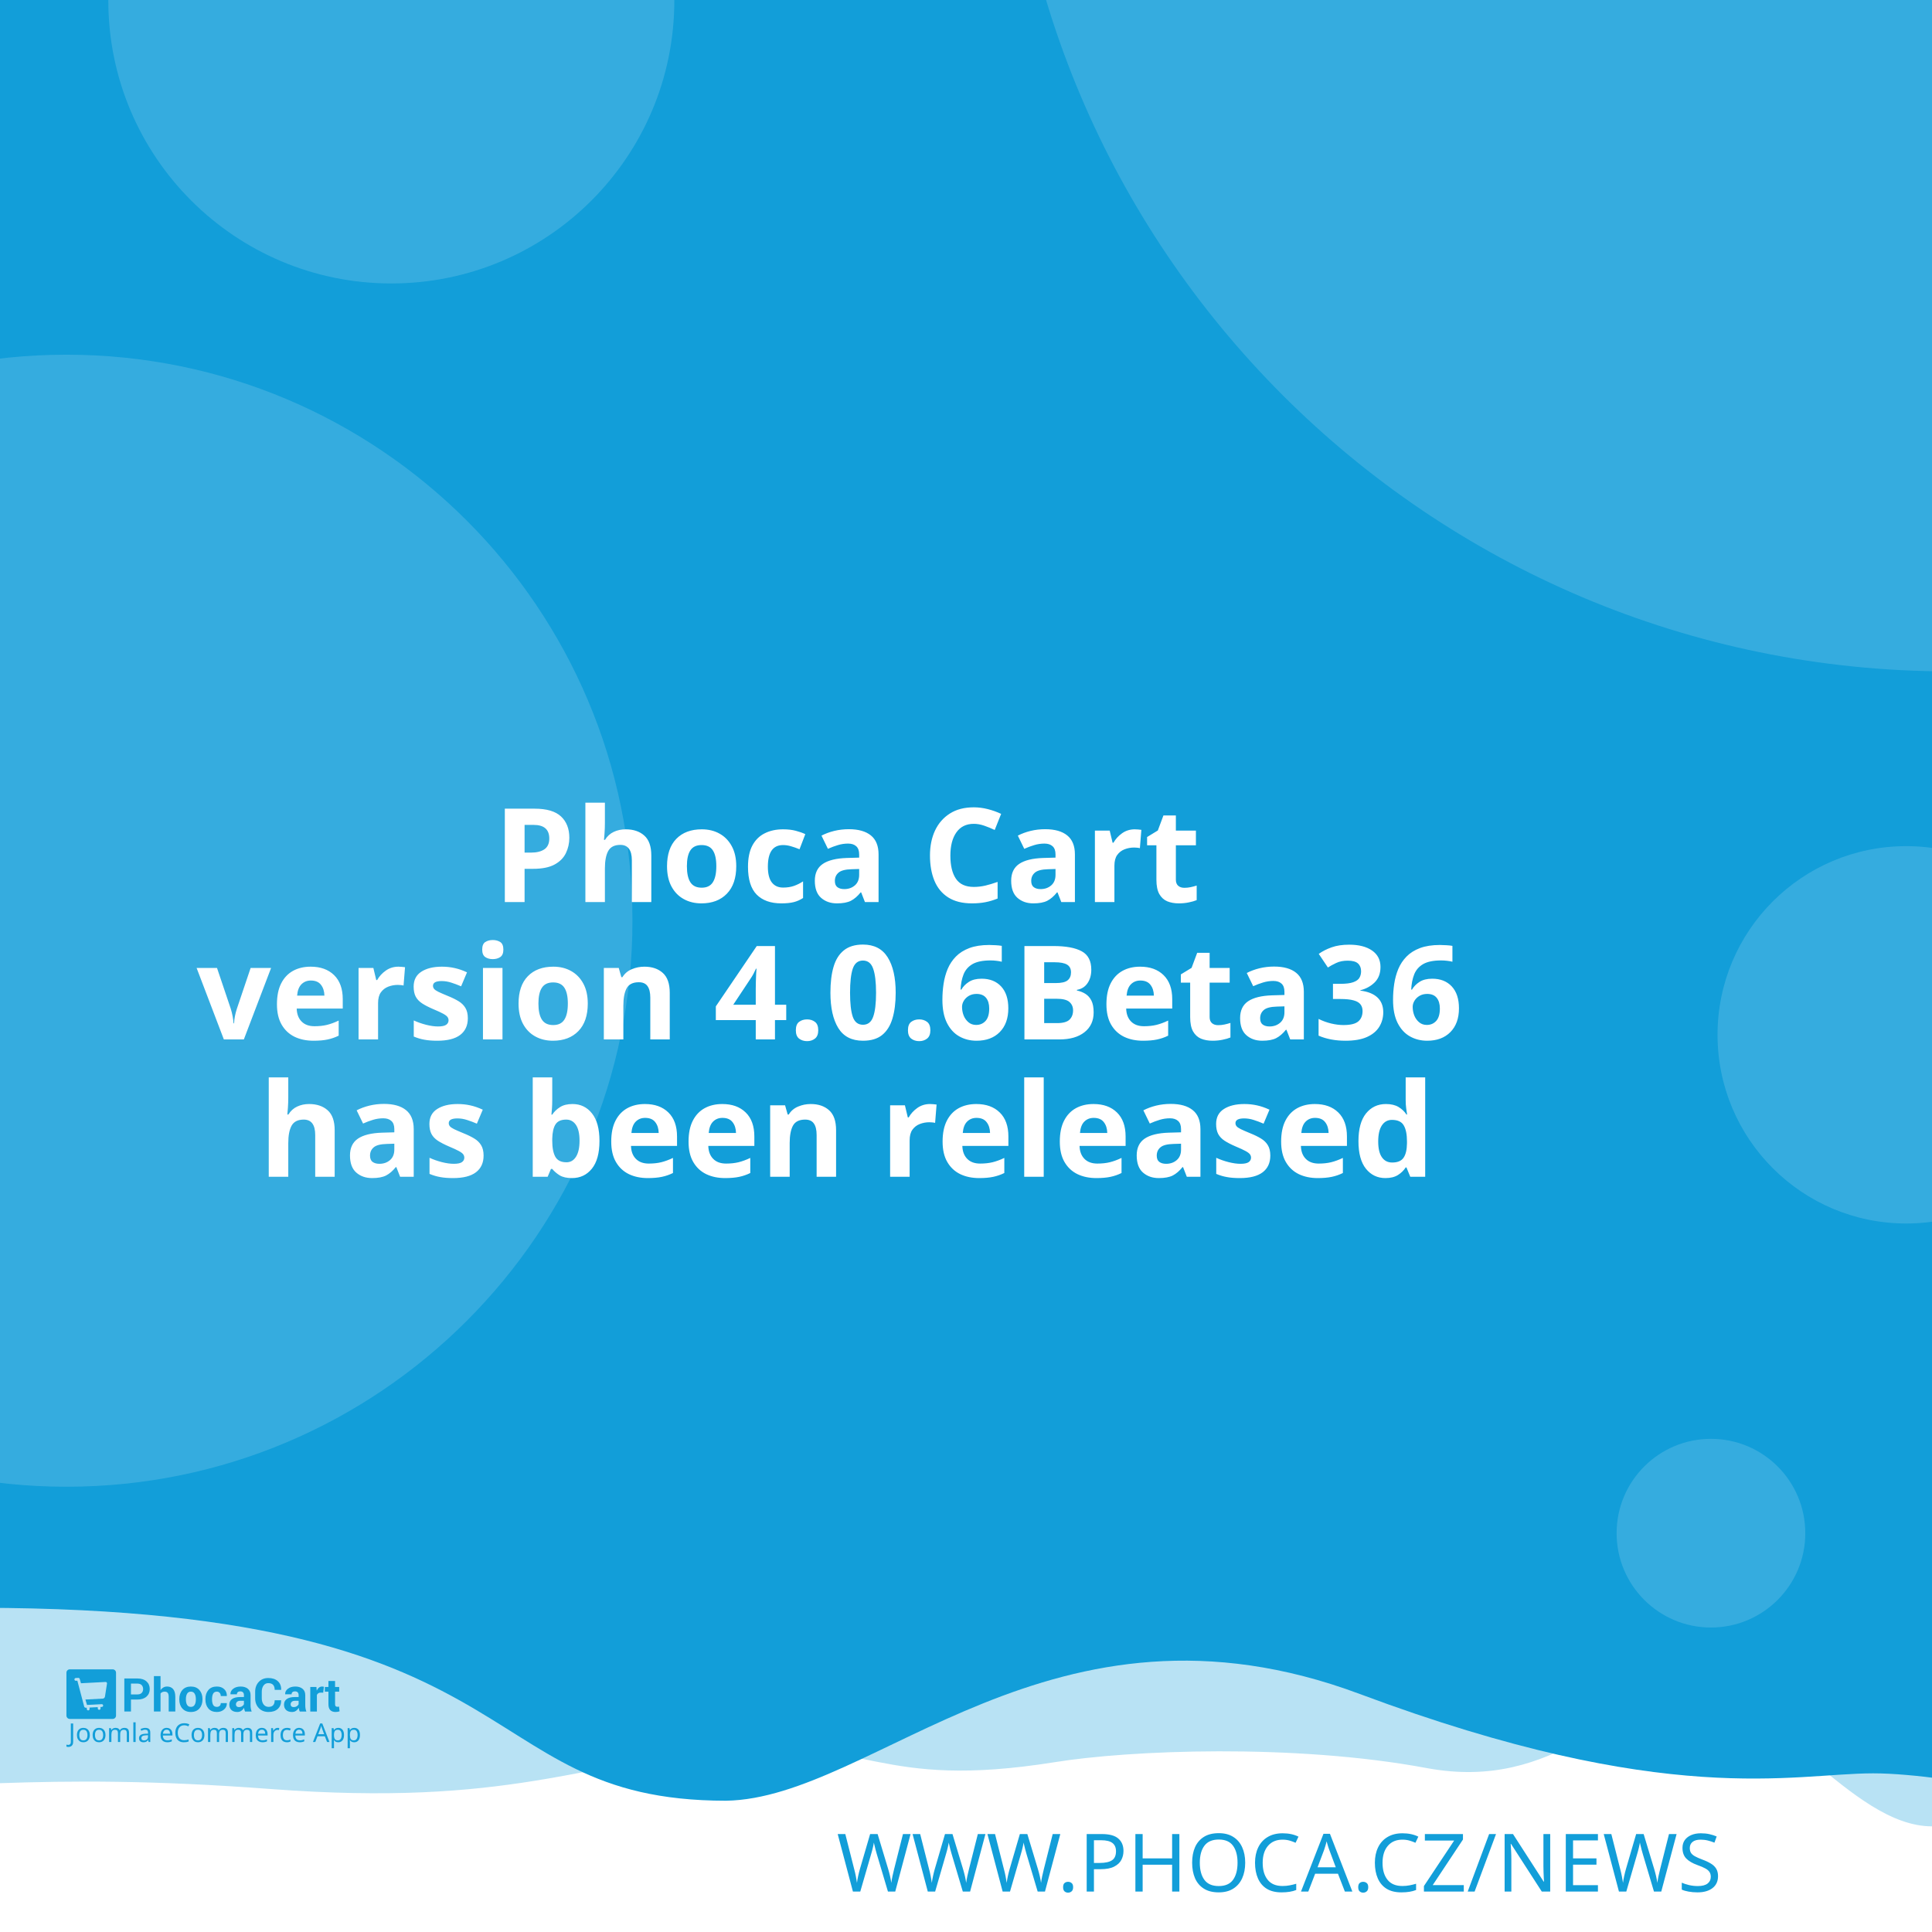
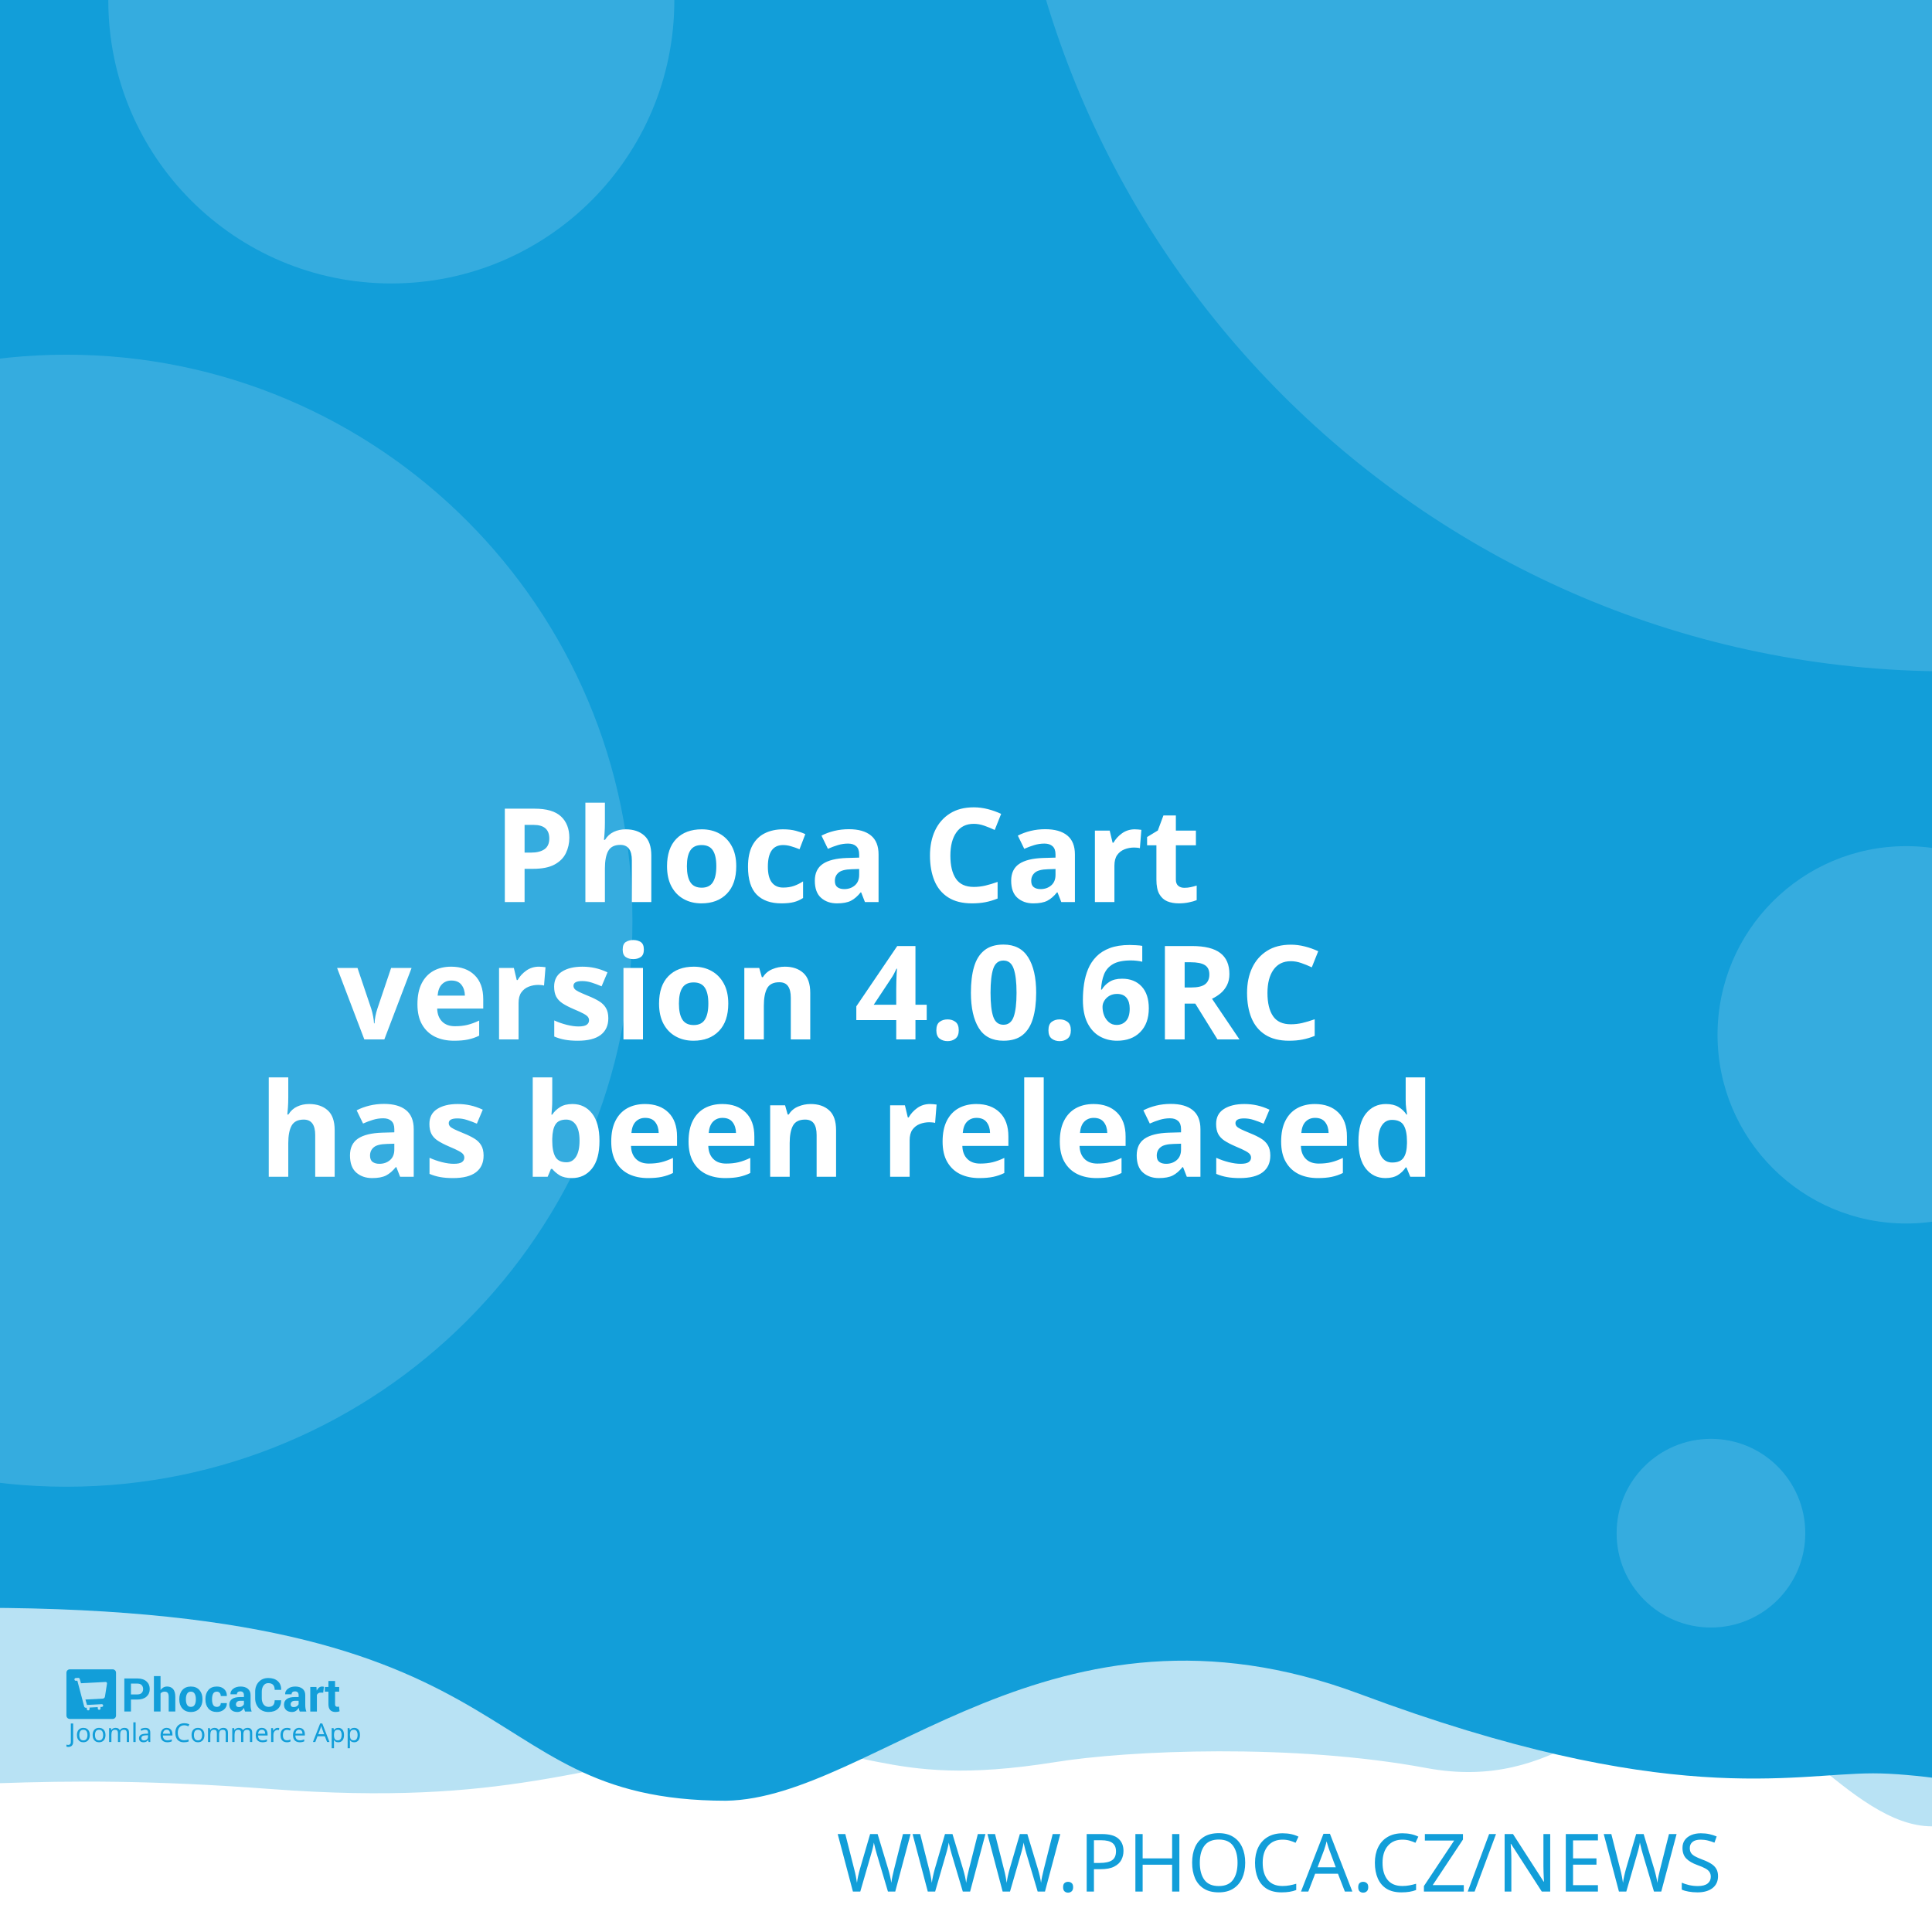
<svg xmlns="http://www.w3.org/2000/svg" width="512" height="512" viewBox="0 0 512 512" version="1.1" id="svg5">
  <defs id="defs2" />
  <g id="layer1">
    <path d="m -288.549,96.962 a 6.384,6.384 0 0 0 -6.384,6.384 v 81.087 a 6.384,6.384 0 0 0 6.384,6.384 h 81.083 a 6.384,6.384 0 0 0 6.384,-6.384 v -81.087 a 6.384,6.384 0 0 0 -6.384,-6.384 z m 16.084,16.188 c 0.591,-0.033 1.134,0.125 1.642,0.482 0.508,0.359 0.842,0.809 1.006,1.355 l 2.415,8.308 46.517,-2.44 c 0.829,-0.043 1.521,0.245 2.074,0.86 0.55,0.606 0.769,1.334 0.636,2.174 l -3.898,24.937 c -0.138,0.736 -0.57,1.497 -1.288,2.273 -0.719,0.787 -1.656,1.211 -2.797,1.272 l -32.861,1.721 3.038,10.253 27.775,-1.455 c 0.726,-0.04 1.351,0.178 1.887,0.648 0.523,0.483 0.803,1.086 0.844,1.812 0.038,0.726 -0.178,1.352 -0.648,1.887 -0.483,0.525 -1.086,0.806 -1.812,0.844 l -2.597,0.137 0.137,2.593 c 0.038,0.729 -0.178,1.356 -0.661,1.879 -0.472,0.535 -1.071,0.819 -1.8,0.856 -0.726,0.038 -1.353,-0.178 -1.879,-0.661 -0.535,-0.472 -0.814,-1.073 -0.852,-1.8 l -0.137,-2.593 -15.573,0.81 0.133,2.597 c 0.038,0.729 -0.176,1.356 -0.648,1.879 -0.483,0.535 -1.086,0.818 -1.812,0.856 -0.726,0.04 -1.352,-0.178 -1.887,-0.661 -0.525,-0.472 -0.806,-1.073 -0.844,-1.8 l -0.137,-2.597 -1.608,0.083 c -0.623,0.033 -1.193,-0.112 -1.721,-0.428 -0.515,-0.317 -0.883,-0.632 -1.11,-0.931 l -0.287,-0.507 -13.05,-49.343 -2.805,0.146 c -0.696,0.038 -1.312,-0.181 -1.858,-0.661 -0.545,-0.472 -0.835,-1.069 -0.873,-1.795 -0.038,-0.729 0.186,-1.353 0.682,-1.879 0.493,-0.535 1.083,-0.818 1.779,-0.856 z" style="fill:#ffffff;stroke-width:1;paint-order:stroke fill markers" id="path400" />
    <rect style="opacity:1;fill:#ffffff;stroke-width:5;stroke-linejoin:round;paint-order:stroke fill markers" id="rect723" width="512" height="512" x="0" y="0" />
    <path id="rect4460" style="opacity:0.3;fill:#129ed9;fill-opacity:1;stroke-width:5;stroke-linejoin:round;paint-order:stroke fill markers" d="M -256,4 H 768 v 480 c 0,0 -42.667,-10 -64,-10 -21.333,0 -42.408,10 -64,10 -21.592,0 -42.667,-10 -64,-10 -21.333,0 -42.408,10 -64,10 -21.592,0 -41.887,-34.701 -63.221,-34.701 -21.333,0 -35.645,25.795 -70.761,19.246 -35.116,-6.549 -78.862,-4.741 -98.515,-1.547 -47.289,7.533 -49.247,-6.724 -87.369,-3.311 -38.122,3.413 -56.921,15.193 -120.307,10.429 -63.387,-4.764 -84.091,0.698 -135.827,-0.116 -21.333,0 -42.408,10 -64,10 -21.592,0 -42.667,-10 -64,-10 -21.333,0 -64,10 -64,10 z" />
    <path id="rect4460-5" style="fill:#129ed9;fill-opacity:1;stroke-width:5;stroke-linejoin:round;paint-order:stroke fill markers" d="M -316,4.9999998e-7 H 708 V 480 c 0,0 -42.667,-10 -64,-10 -21.333,0 -42.408,10 -64,10 -21.592,0 -62.256,-10.048 -83.59,-10.048 -21.333,0 -54.449,9.448 -136.059,-21.03 -81.61,-30.478 -128.583,27.669 -167.971,28.291 -70.795,-0.042 -47.303,-54.288 -212.561,-50.983 C -185.439,429.534 -38.408,480 -60,480 c -21.592,0 -42.667,-10 -64,-10 -21.333,0 -42.408,10 -64,10 -21.592,0 -42.667,-10 -64,-10 -21.333,0 -64,10 -64,10 z" />
    <text xml:space="preserve" style="font-style:normal;font-weight:normal;font-size:21.333px;line-height:1.25;font-family:sans-serif;fill:#129ed9;fill-opacity:1;stroke:none" x="484.042" y="501.277" id="text2910-3-7">
      <tspan id="tspan2908-6-5" x="484.042" y="501.277" style="font-style:normal;font-variant:normal;font-weight:300;font-stretch:normal;font-size:21.333px;font-family:Montserrat;-inkscape-font-specification:'Montserrat Light';text-align:end;text-anchor:end;fill:#129ed9;fill-opacity:1">WWW.PHOCA.CZ/NEWS</tspan>
    </text>
    <text xml:space="preserve" style="font-style:normal;font-variant:normal;font-weight:600;font-stretch:normal;font-size:34.667px;line-height:1.05;font-family:Rubik;-inkscape-font-specification:'Rubik Semi-Bold';fill:#ffffff;fill-opacity:1;stroke:none" x="256" y="165" id="text11252">
      <tspan x="256" y="165" id="tspan403" style="text-align:center;text-anchor:middle" />
      <tspan x="256" y="202.659" style="font-size:34.667px;text-align:center;text-anchor:middle" id="tspan442" />
      <tspan x="256" y="239.059" style="font-size:34.667px;text-align:center;text-anchor:middle" id="tspan444">Phoca Cart</tspan>
-       <tspan x="256" y="275.459" id="tspan1992" style="font-size:34.667px;text-align:center;text-anchor:middle">version 4.0.6Beta36
+       <tspan x="256" y="275.459" id="tspan1992" style="font-size:34.667px;text-align:center;text-anchor:middle">version 4.0.6RC
</tspan>
      <tspan x="256" y="311.859" id="tspan2906" style="font-size:34.667px;text-align:center;text-anchor:middle">has been released</tspan>
      <tspan x="256" y="348.259" id="tspan1994" style="font-size:34.667px" />
    </text>
    <circle style="opacity:0.15;fill:#ffffff;fill-opacity:1;stroke-width:5;stroke-linejoin:round;paint-order:stroke fill markers" id="path8376" cx="516.67" cy="-72.081" r="250" />
    <circle style="opacity:0.15;fill:#ffffff;fill-opacity:1;stroke-width:5;stroke-linejoin:round;paint-order:stroke fill markers" id="path8376-9" cx="17.604" cy="244" r="150" />
    <circle style="opacity:0.15;fill:#ffffff;fill-opacity:1;stroke-width:5;stroke-linejoin:round;paint-order:stroke fill markers" id="path8376-6" cx="103.704" cy="0.117" r="75" />
    <circle style="opacity:0.15;fill:#ffffff;fill-opacity:1;stroke-width:5;stroke-linejoin:round;paint-order:stroke fill markers" id="path8376-6-2" cx="505.168" cy="274.238" r="50" />
    <g id="g8950" transform="matrix(0.298069,0,0,0.298069,107.3348,335.2596)" style="fill:#129ed9;fill-opacity:1;stroke-width:3.355">
      <g id="g895" transform="translate(-301.0409,359.4151)" style="fill:#129ed9;fill-opacity:1;stroke-width:3.355">
        <g transform="matrix(1.3333,0,0,-1.3333,-75.59,850.15)" fill="#ffffff" image-rendering="optimizeQuality" id="g280" style="clip-rule:evenodd;fill:#129ed9;fill-opacity:1;stroke-width:8.934;shape-rendering:geometricPrecision">
          <path d="m 99.728,617.49 v -7.994 h -4.423 v 22.031 h 8.784 c 2.532,0 4.527,-0.646 5.979,-1.937 1.452,-1.291 2.181,-2.99 2.181,-5.097 0,-2.107 -0.729,-3.801 -2.181,-5.082 -1.452,-1.281 -3.446,-1.921 -5.979,-1.921 z m 0,3.408 h 4.361 c 1.23,0 2.165,0.336 2.801,1.002 0.635,0.671 0.951,1.523 0.951,2.561 0,1.059 -0.315,1.932 -0.946,2.623 -0.63,0.687 -1.566,1.033 -2.806,1.033 H 99.728 Z" id="path262" style="fill:#129ed9;fill-opacity:1;stroke-width:3.355" />
          <path d="m 119.45,623.79 c 0.517,0.749 1.147,1.327 1.891,1.746 0.749,0.418 1.576,0.63 2.485,0.63 1.705,0 3.043,-0.568 4.02,-1.704 0.971,-1.131 1.457,-2.887 1.457,-5.252 v -9.714 h -4.418 v 9.76 c 0,1.276 -0.227,2.174 -0.677,2.706 -0.445,0.532 -1.116,0.795 -2.005,0.795 -0.605,0 -1.137,-0.108 -1.602,-0.325 -0.465,-0.217 -0.847,-0.522 -1.152,-0.919 v -12.017 h -4.418 v 23.611 h 4.418 z" id="path264" style="fill:#129ed9;fill-opacity:1;stroke-width:3.355" />
          <path d="m 131.96,617.83 c 0,2.438 0.682,4.436 2.046,5.996 1.359,1.554 3.25,2.334 5.663,2.334 2.418,0 4.315,-0.774 5.689,-2.329 1.375,-1.549 2.062,-3.553 2.062,-6.001 v -0.32 c 0,-2.458 -0.687,-4.462 -2.051,-6.011 -1.369,-1.544 -3.261,-2.319 -5.674,-2.319 -2.418,0 -4.315,0.775 -5.684,2.319 -1.364,1.549 -2.051,3.553 -2.051,6.011 z m 4.408,-0.31 c 0,-1.487 0.264,-2.68 0.785,-3.584 0.527,-0.899 1.375,-1.348 2.542,-1.348 1.142,0 1.979,0.454 2.506,1.358 0.532,0.904 0.796,2.097 0.796,3.574 v 0.315 c 0,1.446 -0.269,2.629 -0.801,3.542 -0.537,0.914 -1.38,1.374 -2.527,1.374 -1.142,0 -1.979,-0.46 -2.506,-1.379 -0.532,-0.919 -0.796,-2.102 -0.796,-3.537 z" id="path266" style="fill:#129ed9;fill-opacity:1;stroke-width:3.355" />
          <path d="m 157.01,612.59 c 0.79,0 1.421,0.227 1.891,0.682 0.475,0.454 0.713,1.064 0.713,1.828 h 4.015 l 0.041,-0.093 c 0.041,-1.653 -0.579,-3.037 -1.871,-4.152 -1.287,-1.116 -2.883,-1.673 -4.79,-1.673 -2.439,0 -4.325,0.769 -5.648,2.314 -1.318,1.544 -1.979,3.522 -1.979,5.944 v 0.449 c 0,2.412 0.656,4.395 1.974,5.944 1.317,1.554 3.198,2.329 5.638,2.329 2.02,0 3.648,-0.573 4.883,-1.725 1.235,-1.151 1.835,-2.664 1.793,-4.539 l -0.031,-0.088 h -4.026 c 0,0.842 -0.233,1.544 -0.698,2.107 -0.46,0.558 -1.101,0.837 -1.922,0.837 -1.168,0 -1.995,-0.454 -2.475,-1.358 -0.476,-0.904 -0.718,-2.071 -0.718,-3.496 v -0.454 c 0,-1.456 0.243,-2.628 0.718,-3.522 0.48,-0.888 1.312,-1.332 2.491,-1.332" id="path268" style="fill:#129ed9;fill-opacity:1;stroke-width:3.355" />
          <path d="m 175.8,609.49 c -0.165,0.372 -0.305,0.764 -0.419,1.183 -0.119,0.413 -0.202,0.837 -0.248,1.27 -0.455,-0.8 -1.054,-1.456 -1.798,-1.978 -0.739,-0.521 -1.628,-0.785 -2.656,-0.785 -1.715,0 -3.038,0.439 -3.963,1.322 -0.93,0.883 -1.395,2.086 -1.395,3.604 0,1.606 0.62,2.845 1.855,3.729 1.235,0.883 3.038,1.322 5.41,1.322 h 2.47 v 1.301 c 0,0.785 -0.207,1.394 -0.62,1.828 -0.413,0.434 -1.023,0.651 -1.834,0.651 -0.713,0 -1.266,-0.175 -1.653,-0.522 -0.393,-0.346 -0.584,-0.826 -0.584,-1.446 l -4.268,0.016 -0.016,0.093 c -0.072,1.379 0.527,2.572 1.798,3.579 1.271,1.002 2.946,1.503 5.013,1.503 1.958,0 3.545,-0.496 4.769,-1.492 1.22,-0.992 1.829,-2.406 1.829,-4.24 v -6.76 c 0,-0.769 0.062,-1.492 0.176,-2.164 0.119,-0.676 0.299,-1.348 0.553,-2.014 z m -4.046,2.943 c 0.78,0 1.468,0.191 2.077,0.574 0.605,0.382 1.013,0.826 1.225,1.332 v 2.308 h -2.47 c -0.935,0 -1.648,-0.232 -2.134,-0.702 -0.481,-0.47 -0.724,-1.033 -0.724,-1.699 0,-0.542 0.181,-0.981 0.542,-1.312 0.367,-0.336 0.858,-0.501 1.483,-0.501" id="path270" style="fill:#129ed9;fill-opacity:1;stroke-width:3.355" />
          <path d="m 199.84,617.01 0.031,-0.088 c 0.041,-2.37 -0.682,-4.25 -2.17,-5.645 -1.488,-1.394 -3.555,-2.091 -6.201,-2.091 -2.656,0 -4.811,0.852 -6.464,2.556 -1.653,1.704 -2.486,3.894 -2.486,6.579 v 4.369 c 0,2.67 0.812,4.86 2.424,6.574 1.617,1.715 3.715,2.572 6.299,2.572 2.723,0 4.852,-0.697 6.386,-2.097 1.535,-1.399 2.284,-3.305 2.243,-5.717 l -0.031,-0.088 h -4.299 c 0,1.451 -0.346,2.561 -1.044,3.336 -0.698,0.769 -1.783,1.157 -3.255,1.157 -1.323,0 -2.372,-0.537 -3.147,-1.606 -0.78,-1.074 -1.168,-2.438 -1.168,-4.1 v -4.39 c 0,-1.683 0.408,-3.057 1.225,-4.131 0.822,-1.069 1.922,-1.606 3.317,-1.606 1.38,0 2.403,0.372 3.064,1.11 0.661,0.744 0.992,1.844 0.992,3.305 z" id="path272" style="fill:#129ed9;fill-opacity:1;stroke-width:3.355" />
          <path d="m 212.27,609.49 c -0.165,0.372 -0.305,0.764 -0.419,1.183 -0.119,0.413 -0.202,0.837 -0.248,1.27 -0.455,-0.8 -1.054,-1.456 -1.798,-1.978 -0.739,-0.521 -1.628,-0.785 -2.656,-0.785 -1.716,0 -3.038,0.439 -3.963,1.322 -0.93,0.883 -1.395,2.086 -1.395,3.604 0,1.606 0.62,2.845 1.855,3.729 1.235,0.883 3.039,1.322 5.41,1.322 h 2.47 v 1.301 c 0,0.785 -0.207,1.394 -0.62,1.828 -0.413,0.434 -1.023,0.651 -1.834,0.651 -0.713,0 -1.266,-0.175 -1.654,-0.522 -0.393,-0.346 -0.584,-0.826 -0.584,-1.446 l -4.268,0.016 -0.016,0.093 c -0.072,1.379 0.527,2.572 1.798,3.579 1.271,1.002 2.945,1.503 5.013,1.503 1.958,0 3.545,-0.496 4.769,-1.492 1.22,-0.992 1.829,-2.406 1.829,-4.24 v -6.76 c 0,-0.769 0.062,-1.492 0.176,-2.164 0.119,-0.676 0.3,-1.348 0.553,-2.014 z m -4.046,2.943 c 0.78,0 1.468,0.191 2.077,0.574 0.605,0.382 1.013,0.826 1.224,1.332 v 2.308 h -2.47 c -0.935,0 -1.649,-0.232 -2.134,-0.702 -0.481,-0.47 -0.723,-1.033 -0.723,-1.699 0,-0.542 0.181,-0.981 0.542,-1.312 0.367,-0.336 0.858,-0.501 1.483,-0.501" id="path274" style="fill:#129ed9;fill-opacity:1;stroke-width:3.355" />
          <path d="m 227.92,622.06 -1.617,0.046 c -0.656,0 -1.199,-0.134 -1.623,-0.408 -0.423,-0.274 -0.744,-0.656 -0.966,-1.152 v -11.052 h -4.408 v 16.36 h 4.103 l 0.196,-2.422 c 0.382,0.857 0.883,1.528 1.494,2.009 0.61,0.48 1.312,0.723 2.108,0.723 0.223,0 0.429,-0.015 0.615,-0.052 0.186,-0.036 0.377,-0.077 0.568,-0.129 z" id="path276" style="fill:#129ed9;fill-opacity:1;stroke-width:3.355" />
          <path d="m 235.83,629.86 v -4.007 h 2.754 v -3.099 H 235.83 v -8.33 c 0,-0.635 0.129,-1.09 0.393,-1.363 0.263,-0.274 0.615,-0.408 1.059,-0.408 0.232,0 0.434,0.01 0.599,0.036 0.166,0.026 0.362,0.072 0.579,0.129 l 0.383,-3.181 c -0.445,-0.155 -0.878,-0.268 -1.302,-0.341 -0.424,-0.078 -0.884,-0.114 -1.38,-0.114 -1.524,0 -2.697,0.418 -3.519,1.255 -0.822,0.837 -1.235,2.159 -1.235,3.977 v 8.34 h -2.392 v 3.099 h 2.392 v 4.007 z" id="path278" style="fill:#129ed9;fill-opacity:1;stroke-width:3.355" />
        </g>
        <g fill="#ffffff" fill-rule="evenodd" image-rendering="optimizeQuality" stroke-width="1.934" aria-label="Joomla eCommerce App" id="g318" style="clip-rule:evenodd;fill:#129ed9;fill-opacity:1;shape-rendering:geometricPrecision">
          <path d="M 1.704,69 Q 1.151,69 0.736,68.908 0.321,68.839 -0.002,68.7 v -1.752 q 0.369,0.092 0.784,0.161 0.415,0.069 0.876,0.069 0.576,0 1.083,-0.231 0.53,-0.231 0.853,-0.807 0.323,-0.576 0.323,-1.614 v -16.368 h 2.075 v 16.206 q 0,2.374 -1.176,3.504 -1.176,1.13 -3.112,1.13 z" id="path282" style="fill:#129ed9;fill-opacity:1;stroke-width:1.934" />
          <path d="m 20.792,58.419 q 0,3.066 -1.568,4.749 -1.545,1.683 -4.196,1.683 -1.637,0 -2.928,-0.738 -1.268,-0.761 -2.006,-2.19 -0.738,-1.452 -0.738,-3.504 0,-3.066 1.545,-4.726 1.545,-1.66 4.196,-1.66 1.683,0 2.951,0.761 1.291,0.738 2.006,2.167 0.738,1.406 0.738,3.458 z m -9.336,0 q 0,2.19 0.853,3.481 0.876,1.268 2.766,1.268 1.867,0 2.743,-1.268 0.876,-1.291 0.876,-3.481 0,-2.19 -0.876,-3.435 -0.876,-1.245 -2.766,-1.245 -1.89,0 -2.743,1.245 -0.853,1.245 -0.853,3.435 z" id="path284" style="fill:#129ed9;fill-opacity:1;stroke-width:1.934" />
          <path d="m 34.739,58.419 q 0,3.066 -1.568,4.749 -1.545,1.683 -4.196,1.683 -1.637,0 -2.928,-0.738 -1.268,-0.761 -2.006,-2.19 -0.738,-1.452 -0.738,-3.504 0,-3.066 1.545,-4.726 1.545,-1.66 4.196,-1.66 1.683,0 2.951,0.761 1.291,0.738 2.006,2.167 0.738,1.406 0.738,3.458 z m -9.336,0 q 0,2.19 0.853,3.481 0.876,1.268 2.766,1.268 1.867,0 2.743,-1.268 0.876,-1.291 0.876,-3.481 0,-2.19 -0.876,-3.435 -0.876,-1.245 -2.766,-1.245 -1.89,0 -2.743,1.245 -0.853,1.245 -0.853,3.435 z" id="path286" style="fill:#129ed9;fill-opacity:1;stroke-width:1.934" />
          <path d="m 51.499,52.033 q 2.098,0 3.135,1.083 1.037,1.06 1.037,3.458 V 64.62 H 53.666 v -7.953 q 0,-2.928 -2.513,-2.928 -1.798,0 -2.582,1.037 -0.761,1.037 -0.761,3.02 V 64.62 h -2.006 v -7.953 q 0,-2.928 -2.536,-2.928 -1.867,0 -2.582,1.153 -0.715,1.153 -0.715,3.32 v 6.409 h -2.029 v -12.356 h 1.637 l 0.3,1.683 h 0.115 q 0.576,-0.968 1.545,-1.429 0.991,-0.484 2.098,-0.484 2.905,0 3.781,2.075 h 0.115 q 0.622,-1.06 1.683,-1.568 1.083,-0.507 2.282,-0.507 z" id="path288" style="fill:#129ed9;fill-opacity:1;stroke-width:1.934" />
          <path d="M 61.527,64.62 H 59.498 V 47.1 h 2.029 z" id="path290" style="fill:#129ed9;fill-opacity:1;stroke-width:1.934" />
          <path d="m 70.126,52.056 q 2.259,0 3.343,0.991 1.083,0.991 1.083,3.158 v 8.414 h -1.475 l -0.392,-1.752 h -0.092 q -0.807,1.014 -1.706,1.498 -0.876,0.484 -2.444,0.484 -1.683,0 -2.789,-0.876 -1.107,-0.899 -1.107,-2.789 0,-1.844 1.452,-2.836 1.452,-1.014 4.472,-1.107 l 2.098,-0.069 v -0.738 q 0,-1.545 -0.669,-2.144 -0.669,-0.599 -1.89,-0.599 -0.968,0 -1.844,0.3 -0.876,0.277 -1.637,0.645 l -0.622,-1.522 q 0.807,-0.438 1.913,-0.738 1.107,-0.323 2.305,-0.323 z m 0.599,6.593 q -2.305,0.092 -3.204,0.738 -0.876,0.645 -0.876,1.821 0,1.037 0.622,1.522 0.645,0.484 1.637,0.484 1.568,0 2.605,-0.853 1.037,-0.876 1.037,-2.674 v -1.107 z" id="path292" style="fill:#129ed9;fill-opacity:1;stroke-width:1.934" />
          <path d="m 89.144,52.033 q 1.591,0 2.72,0.692 1.153,0.692 1.752,1.96 0.622,1.245 0.622,2.928 v 1.222 h -8.46 q 0.046,2.098 1.06,3.204 1.037,1.083 2.882,1.083 1.176,0 2.075,-0.207 0.922,-0.231 1.89,-0.645 v 1.775 q -0.945,0.415 -1.867,0.599 -0.922,0.207 -2.19,0.207 -1.752,0 -3.112,-0.715 -1.337,-0.715 -2.098,-2.121 -0.738,-1.429 -0.738,-3.481 0,-2.029 0.669,-3.481 0.692,-1.452 1.913,-2.236 1.245,-0.784 2.882,-0.784 z m -0.023,1.66 q -1.452,0 -2.305,0.945 -0.83,0.922 -0.991,2.582 h 6.293 q -0.023,-1.568 -0.738,-2.536 -0.715,-0.991 -2.259,-0.991 z" id="path294" style="fill:#129ed9;fill-opacity:1;stroke-width:1.934" />
          <path d="m 104.71,49.751 q -2.651,0 -4.173,1.775 -1.522,1.775 -1.522,4.864 0,3.066 1.406,4.864 1.429,1.775 4.265,1.775 1.083,0 2.052,-0.184 0.968,-0.184 1.89,-0.461 v 1.798 q -0.922,0.346 -1.913,0.507 -0.968,0.161 -2.328,0.161 -2.513,0 -4.196,-1.037 -1.683,-1.037 -2.536,-2.951 -0.83,-1.913 -0.83,-4.495 0,-2.49 0.899,-4.38 0.922,-1.913 2.697,-2.974 1.775,-1.083 4.311,-1.083 2.605,0 4.541,0.968 l -0.83,1.752 q -0.761,-0.346 -1.706,-0.622 -0.922,-0.277 -2.029,-0.277 z" id="path296" style="fill:#129ed9;fill-opacity:1;stroke-width:1.934" />
          <path d="m 122.69,58.419 q 0,3.066 -1.568,4.749 -1.545,1.683 -4.196,1.683 -1.637,0 -2.928,-0.738 -1.268,-0.761 -2.006,-2.19 -0.738,-1.452 -0.738,-3.504 0,-3.066 1.545,-4.726 1.545,-1.66 4.196,-1.66 1.683,0 2.951,0.761 1.291,0.738 2.006,2.167 0.738,1.406 0.738,3.458 z m -9.336,0 q 0,2.19 0.853,3.481 0.876,1.268 2.766,1.268 1.867,0 2.743,-1.268 0.876,-1.291 0.876,-3.481 0,-2.19 -0.876,-3.435 -0.876,-1.245 -2.766,-1.245 -1.89,0 -2.743,1.245 -0.853,1.245 -0.853,3.435 z" id="path298" style="fill:#129ed9;fill-opacity:1;stroke-width:1.934" />
          <path d="m 139.45,52.033 q 2.098,0 3.135,1.083 1.037,1.06 1.037,3.458 V 64.62 h -2.006 v -7.953 q 0,-2.928 -2.513,-2.928 -1.798,0 -2.582,1.037 -0.761,1.037 -0.761,3.02 V 64.62 h -2.006 v -7.953 q 0,-2.928 -2.536,-2.928 -1.867,0 -2.582,1.153 -0.715,1.153 -0.715,3.32 v 6.409 h -2.029 v -12.356 h 1.637 l 0.3,1.683 h 0.115 q 0.576,-0.968 1.545,-1.429 0.991,-0.484 2.098,-0.484 2.905,0 3.781,2.075 h 0.115 q 0.622,-1.06 1.683,-1.568 1.083,-0.507 2.282,-0.507 z" id="path300" style="fill:#129ed9;fill-opacity:1;stroke-width:1.934" />
          <path d="m 161,52.033 q 2.098,0 3.135,1.083 1.037,1.06 1.037,3.458 V 64.62 h -2.006 v -7.953 q 0,-2.928 -2.513,-2.928 -1.798,0 -2.582,1.037 -0.761,1.037 -0.761,3.02 V 64.62 h -2.006 v -7.953 q 0,-2.928 -2.536,-2.928 -1.867,0 -2.582,1.153 -0.715,1.153 -0.715,3.32 v 6.409 h -2.029 v -12.356 h 1.637 l 0.3,1.683 h 0.115 q 0.576,-0.968 1.545,-1.429 0.991,-0.484 2.098,-0.484 2.905,0 3.781,2.075 h 0.115 q 0.622,-1.06 1.683,-1.568 1.083,-0.507 2.282,-0.507 z" id="path302" style="fill:#129ed9;fill-opacity:1;stroke-width:1.934" />
          <path d="m 173.77,52.033 q 1.591,0 2.72,0.692 1.153,0.692 1.752,1.96 0.622,1.245 0.622,2.928 v 1.222 h -8.46 q 0.046,2.098 1.06,3.204 1.037,1.083 2.882,1.083 1.176,0 2.075,-0.207 0.922,-0.231 1.89,-0.645 v 1.775 q -0.945,0.415 -1.867,0.599 -0.922,0.207 -2.19,0.207 -1.752,0 -3.112,-0.715 -1.337,-0.715 -2.098,-2.121 -0.738,-1.429 -0.738,-3.481 0,-2.029 0.669,-3.481 0.692,-1.452 1.913,-2.236 1.245,-0.784 2.882,-0.784 z m -0.023,1.66 q -1.452,0 -2.305,0.945 -0.83,0.922 -0.991,2.582 h 6.293 q -0.023,-1.568 -0.738,-2.536 -0.715,-0.991 -2.259,-0.991 z" id="path304" style="fill:#129ed9;fill-opacity:1;stroke-width:1.934" />
          <path d="m 187.76,52.033 q 0.346,0 0.738,0.046 0.415,0.023 0.715,0.092 l -0.254,1.867 q -0.3,-0.069 -0.669,-0.115 -0.346,-0.046 -0.669,-0.046 -0.945,0 -1.775,0.53 -0.83,0.507 -1.337,1.452 -0.484,0.922 -0.484,2.167 v 6.593 h -2.029 v -12.356 h 1.66 l 0.231,2.259 h 0.092 q 0.599,-1.014 1.545,-1.752 0.945,-0.738 2.236,-0.738 z" id="path306" style="fill:#129ed9;fill-opacity:1;stroke-width:1.934" />
          <path d="m 196.02,64.851 q -1.637,0 -2.928,-0.669 -1.268,-0.669 -2.006,-2.075 -0.715,-1.406 -0.715,-3.596 0,-2.282 0.761,-3.712 0.761,-1.429 2.052,-2.098 1.314,-0.669 2.974,-0.669 0.945,0 1.821,0.207 0.876,0.184 1.429,0.461 l -0.622,1.683 q -0.553,-0.207 -1.291,-0.392 -0.738,-0.184 -1.383,-0.184 -3.642,0 -3.642,4.68 0,2.236 0.876,3.435 0.899,1.176 2.651,1.176 1.014,0 1.775,-0.207 0.784,-0.207 1.429,-0.507 v 1.798 q -0.622,0.323 -1.383,0.484 -0.738,0.184 -1.798,0.184 z" id="path308" style="fill:#129ed9;fill-opacity:1;stroke-width:1.934" />
          <path d="m 206.9,52.033 q 1.591,0 2.72,0.692 1.153,0.692 1.752,1.96 0.622,1.245 0.622,2.928 v 1.222 h -8.46 q 0.046,2.098 1.06,3.204 1.037,1.083 2.882,1.083 1.176,0 2.075,-0.207 0.922,-0.231 1.89,-0.645 v 1.775 q -0.945,0.415 -1.867,0.599 -0.922,0.207 -2.19,0.207 -1.752,0 -3.112,-0.715 -1.337,-0.715 -2.098,-2.121 -0.738,-1.429 -0.738,-3.481 0,-2.029 0.669,-3.481 0.692,-1.452 1.913,-2.236 1.245,-0.784 2.882,-0.784 z m -0.023,1.66 q -1.452,0 -2.305,0.945 -0.83,0.922 -0.991,2.582 h 6.293 q -0.023,-1.568 -0.738,-2.536 -0.715,-0.991 -2.259,-0.991 z" id="path310" style="fill:#129ed9;fill-opacity:1;stroke-width:1.934" />
          <path d="m 231.73,64.62 -1.983,-5.095 h -6.524 l -1.96,5.095 h -2.098 l 6.432,-16.529 h 1.867 l 6.409,16.529 z m -4.449,-11.918 q -0.069,-0.184 -0.231,-0.669 -0.161,-0.484 -0.323,-0.991 -0.138,-0.53 -0.231,-0.807 -0.161,0.715 -0.369,1.406 -0.207,0.669 -0.346,1.06 l -1.867,4.979 h 5.21 z" id="path312" style="fill:#129ed9;fill-opacity:1;stroke-width:1.934" />
          <path d="m 241.73,52.033 q 2.282,0 3.665,1.591 1.406,1.591 1.406,4.795 0,3.158 -1.406,4.795 -1.383,1.637 -3.688,1.637 -1.429,0 -2.374,-0.53 -0.922,-0.553 -1.452,-1.268 h -0.138 q 0.046,0.392 0.092,0.991 0.046,0.599 0.046,1.037 v 5.072 h -2.029 v -17.889 h 1.66 l 0.277,1.683 h 0.092 q 0.553,-0.807 1.452,-1.36 0.899,-0.553 2.397,-0.553 z m -0.369,1.706 q -1.89,0 -2.674,1.06 -0.761,1.06 -0.807,3.227 v 0.392 q 0,2.282 0.738,3.527 0.761,1.222 2.789,1.222 1.13,0 1.844,-0.622 0.738,-0.622 1.083,-1.683 0.369,-1.083 0.369,-2.467 0,-2.121 -0.83,-3.389 -0.807,-1.268 -2.513,-1.268 z" id="path314" style="fill:#129ed9;fill-opacity:1;stroke-width:1.934" />
          <path d="m 255.91,52.033 q 2.282,0 3.665,1.591 1.406,1.591 1.406,4.795 0,3.158 -1.406,4.795 -1.383,1.637 -3.688,1.637 -1.429,0 -2.374,-0.53 -0.922,-0.553 -1.452,-1.268 h -0.138 q 0.046,0.392 0.092,0.991 0.046,0.599 0.046,1.037 v 5.072 h -2.029 v -17.889 h 1.66 l 0.277,1.683 h 0.092 q 0.553,-0.807 1.452,-1.36 0.899,-0.553 2.397,-0.553 z m -0.369,1.706 q -1.89,0 -2.674,1.06 -0.761,1.06 -0.807,3.227 v 0.392 q 0,2.282 0.738,3.527 0.761,1.222 2.789,1.222 1.13,0 1.844,-0.622 0.738,-0.622 1.083,-1.683 0.369,-1.083 0.369,-2.467 0,-2.121 -0.83,-3.389 -0.807,-1.268 -2.513,-1.268 z" id="path316" style="fill:#129ed9;fill-opacity:1;stroke-width:1.934" />
        </g>
        <path d="M 3,0 A 3,3 0 0 0 0,3 v 38.107 a 3,3 0 0 0 3,3 h 38.105 a 3,3 0 0 0 3,-3 V 3 a 3,3 0 0 0 -3,-3 z m 7.559,7.607 c 0.278,-0.015 0.533,0.059 0.771,0.227 0.239,0.169 0.396,0.38 0.473,0.637 l 1.135,3.904 21.861,-1.147 c 0.39,-0.02 0.715,0.115 0.975,0.404 0.259,0.285 0.361,0.627 0.299,1.022 l -1.832,11.719 c -0.065,0.346 -0.268,0.703 -0.605,1.068 -0.338,0.37 -0.778,0.569 -1.315,0.598 l -15.443,0.809 1.428,4.818 13.053,-0.684 c 0.341,-0.019 0.635,0.084 0.887,0.305 0.246,0.227 0.378,0.51 0.396,0.852 0.018,0.341 -0.084,0.635 -0.305,0.887 -0.227,0.247 -0.51,0.379 -0.852,0.396 l -1.221,0.064 0.064,1.219 c 0.018,0.343 -0.084,0.637 -0.311,0.883 -0.222,0.252 -0.503,0.385 -0.846,0.402 -0.341,0.018 -0.636,-0.084 -0.883,-0.311 -0.252,-0.222 -0.383,-0.504 -0.4,-0.846 l -0.064,-1.219 -7.318,0.381 0.062,1.221 c 0.018,0.343 -0.083,0.637 -0.305,0.883 -0.227,0.252 -0.51,0.384 -0.852,0.402 -0.341,0.019 -0.635,-0.084 -0.887,-0.311 -0.247,-0.222 -0.379,-0.504 -0.396,-0.846 l -0.064,-1.221 -0.756,0.039 c -0.293,0.015 -0.561,-0.052 -0.809,-0.201 -0.242,-0.149 -0.415,-0.297 -0.521,-0.438 l -0.135,-0.238 -6.133,-23.189 -1.318,0.068 C 8.066,10.184 7.776,10.082 7.52,9.856 7.263,9.634 7.127,9.354 7.11,9.012 7.092,8.67 7.197,8.377 7.43,8.13 7.661,7.878 7.939,7.745 8.266,7.727 Z" fill="#ffffff" style="fill:#129ed9;fill-opacity:1;stroke-width:8.934;paint-order:stroke fill markers" id="path334" />
      </g>
    </g>
    <circle style="opacity:0.15;fill:#ffffff;fill-opacity:1;stroke-width:5;stroke-linejoin:round;paint-order:stroke fill markers" id="path8376-6-2-1" cx="453.421" cy="406.309" r="25" />
  </g>
</svg>
